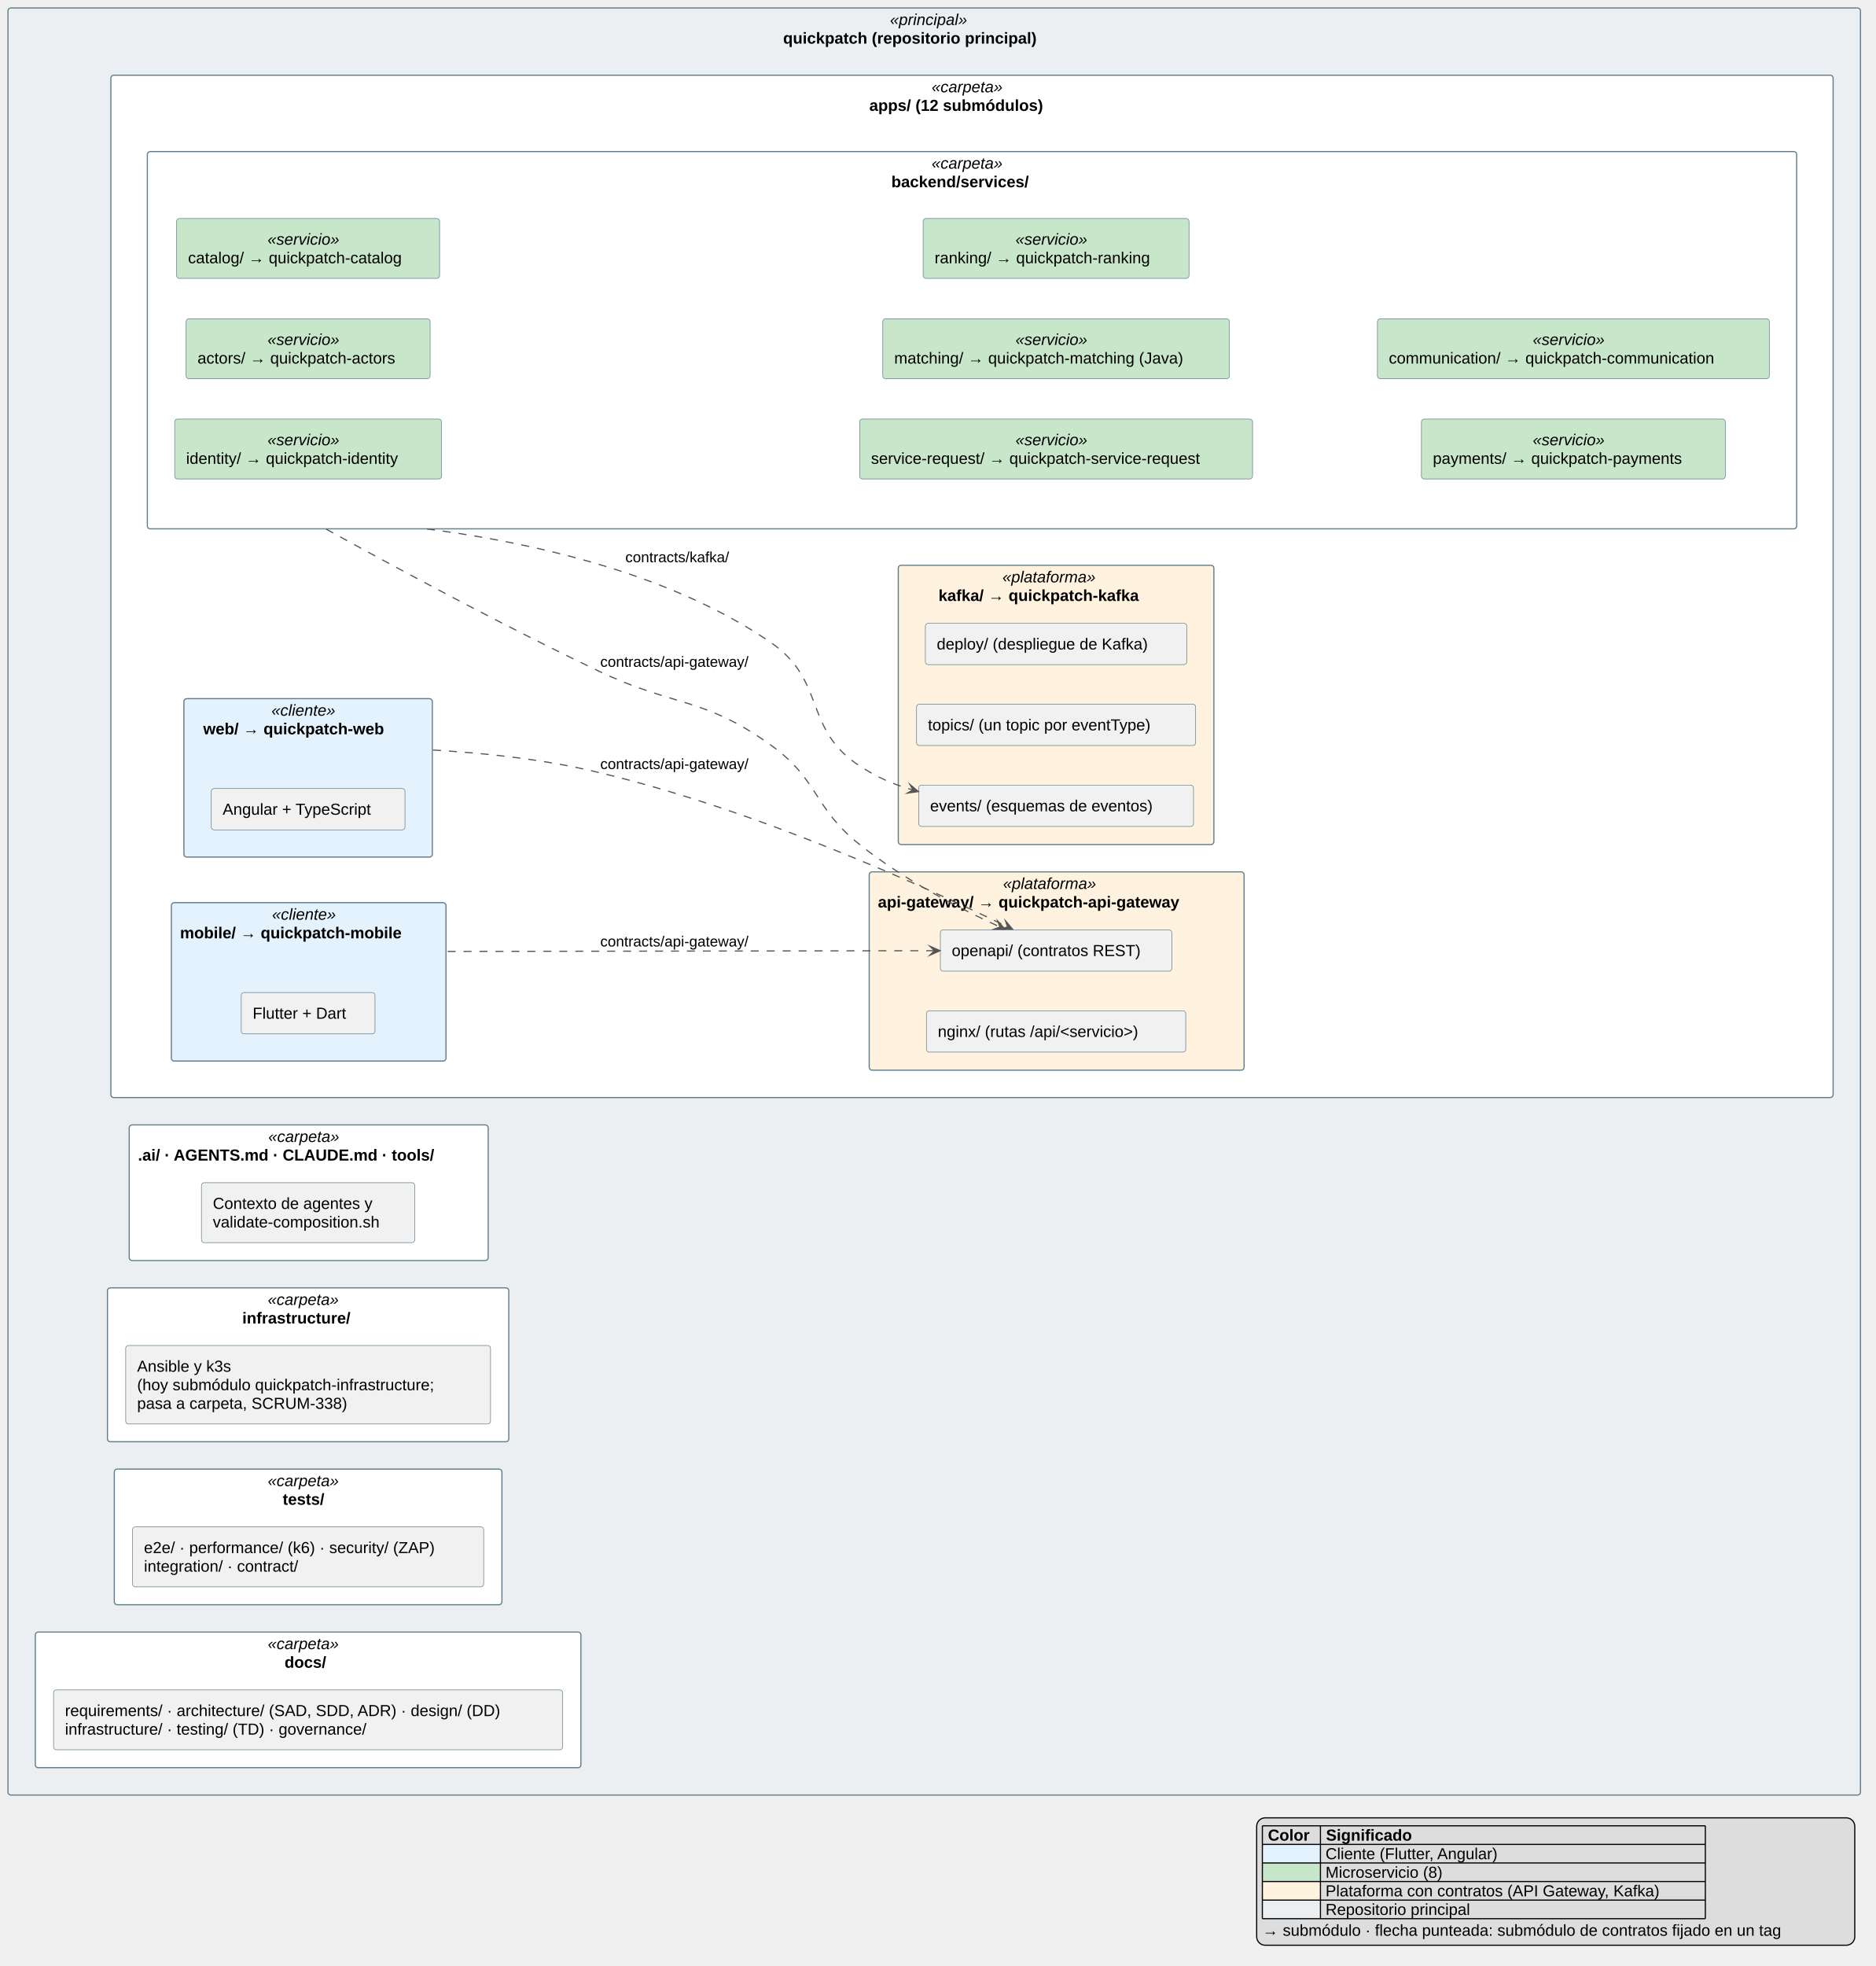
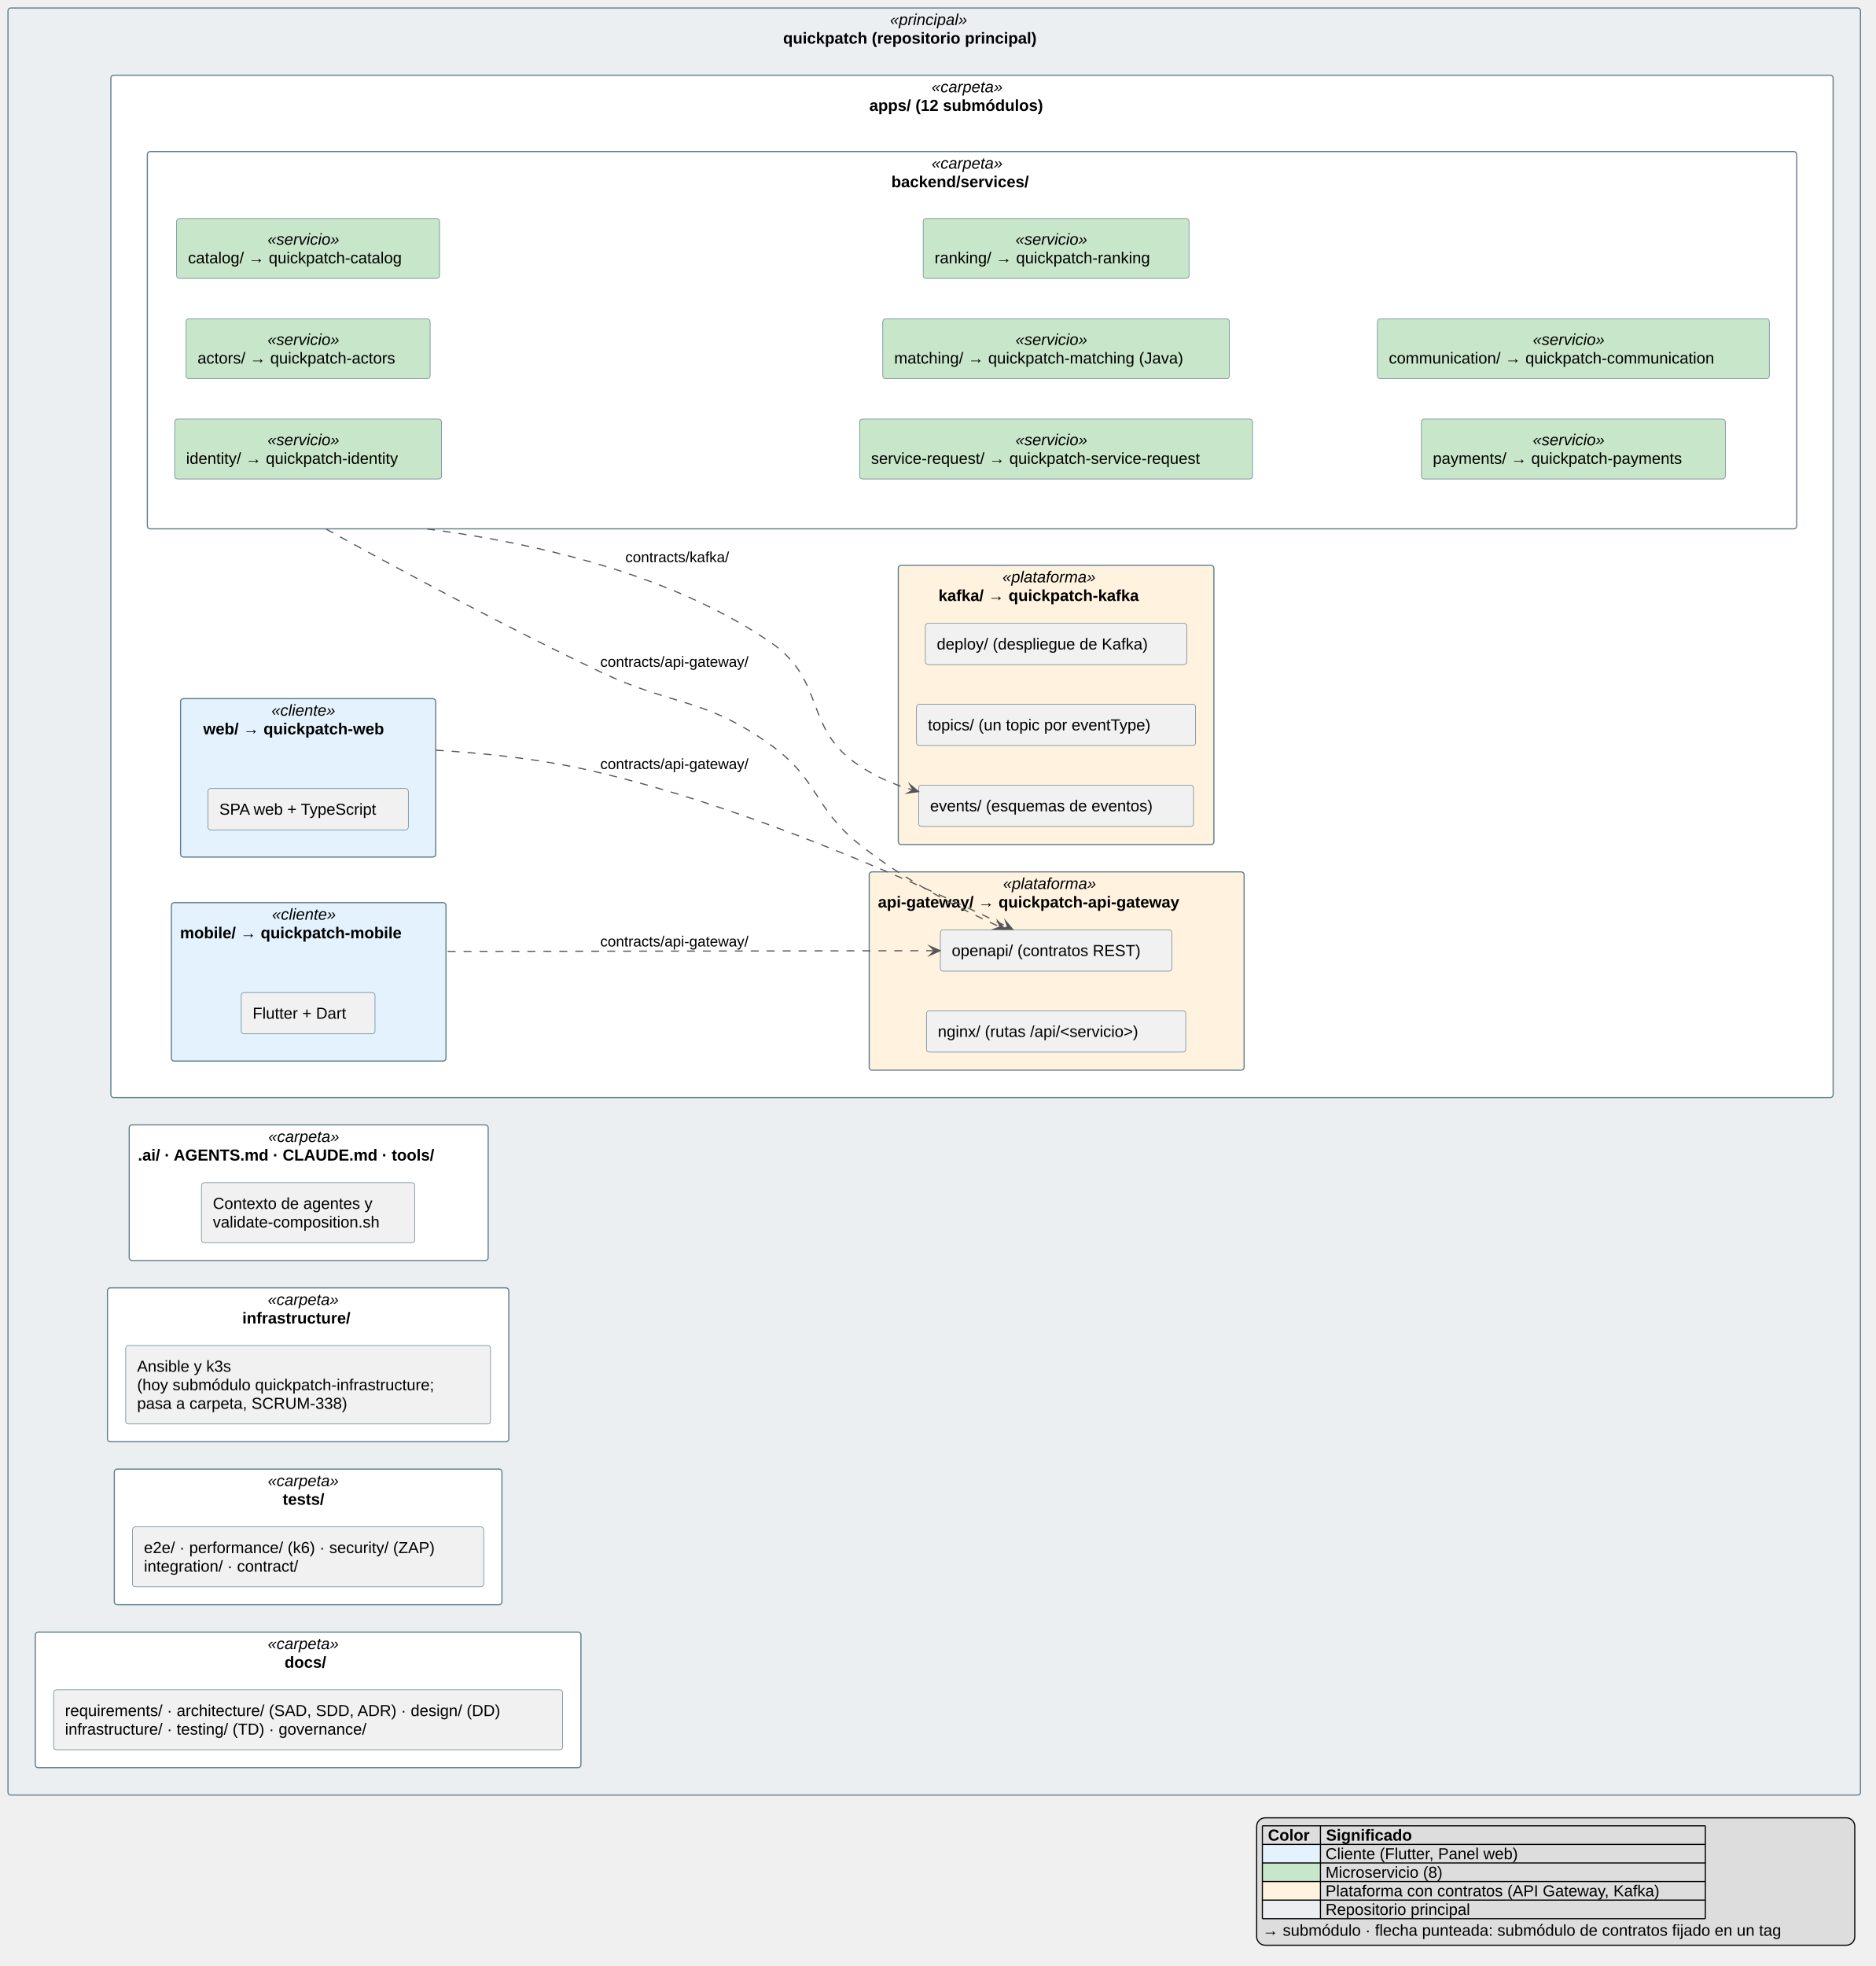
<svg xmlns="http://www.w3.org/2000/svg" version="1.1" data-diagram-type="DESCRIPTION" style="width:1646px;height:1725px;background:#FFFFFF;" width="1646px" height="1725px" viewBox="0 0 1646 1725" zoomAndPan="magnify" preserveAspectRatio="none" contentStyleType="text/css">
  <defs />
  <g font-family="sans-serif" lengthAdjust="spacing">
    <g class="cluster" data-qualified-name="ROOT" id="ent0001" data-source-line="22">
      <rect x="7" y="7" width="1625.72" height="1568" fill="#ECEFF1" style="stroke:#607D8B;stroke-width:1;" rx="2.5" ry="2.5" />
      <text x="781.046" y="21.995" fill="#000" font-size="14" textLength="77.629" font-style="italic" font-family="Arial">«principal»</text>
      <text x="687.246" y="38.292" fill="#000" font-size="14" textLength="265.228" font-weight="700" font-family="Arial">quickpatch (repositorio principal)</text>
    </g>
    <g class="cluster" data-qualified-name="ROOT.DOCS" id="ent0002" data-source-line="23">
      <rect x="31" y="1432" width="478.8" height="119" fill="#FFF" style="stroke:#607D8B;stroke-width:1;" rx="2.5" ry="2.5" />
      <text x="234.959" y="1446.995" fill="#000" font-size="14" textLength="70.882" font-style="italic" font-family="Arial">«carpeta»</text>
      <text x="249.708" y="1463.292" fill="#000" font-size="14" textLength="41.385" font-weight="700" font-family="Arial">docs/</text>
    </g>
    <g class="cluster" data-qualified-name="ROOT.TESTS" id="ent0004" data-source-line="26">
      <rect x="100.32" y="1289" width="340.16" height="119" fill="#FFF" style="stroke:#607D8B;stroke-width:1;" rx="2.5" ry="2.5" />
      <text x="234.959" y="1303.995" fill="#000" font-size="14" textLength="70.882" font-style="italic" font-family="Arial">«carpeta»</text>
      <text x="248.07" y="1320.292" fill="#000" font-size="14" textLength="44.659" font-weight="700" font-family="Arial">tests/</text>
    </g>
    <g class="cluster" data-qualified-name="ROOT.INFRA" id="ent0006" data-source-line="29">
      <rect x="94.31" y="1130" width="352.18" height="135" fill="#FFF" style="stroke:#607D8B;stroke-width:1;" rx="2.5" ry="2.5" />
      <text x="234.959" y="1144.995" fill="#000" font-size="14" textLength="70.882" font-style="italic" font-family="Arial">«carpeta»</text>
      <text x="212.612" y="1161.292" fill="#000" font-size="14" textLength="115.575" font-weight="700" font-family="Arial">infrastructure/</text>
    </g>
    <g class="cluster" data-qualified-name="ROOT.AI" id="ent0008" data-source-line="32">
      <rect x="113.4" y="987" width="315" height="119" fill="#FFF" style="stroke:#607D8B;stroke-width:1;" rx="2.5" ry="2.5" />
      <text x="235.459" y="1001.995" fill="#000" font-size="14" textLength="70.882" font-style="italic" font-family="Arial">«carpeta»</text>
      <text x="121.036" y="1018.292" fill="#000" font-size="14" textLength="299.729" font-weight="700" font-family="Arial">.ai/ · AGENTS.md · CLAUDE.md · tools/</text>
    </g>
    <g class="cluster" data-qualified-name="ROOT.APPS" id="ent0010" data-source-line="36">
      <rect x="97.3" y="66" width="1511.42" height="897" fill="#FFF" style="stroke:#607D8B;stroke-width:1;" rx="2.5" ry="2.5" />
      <text x="817.569" y="80.995" fill="#000" font-size="14" textLength="70.882" font-style="italic" font-family="Arial">«carpeta»</text>
      <text x="762.895" y="97.292" fill="#000" font-size="14" textLength="180.229" font-weight="700" font-family="Arial">apps/ (12 submódulos)</text>
    </g>
    <g class="cluster" data-qualified-name="ROOT.APPS.MOBILE" id="ent0011" data-source-line="37">
      <rect x="150.4" y="792" width="241" height="139" fill="#E3F2FD" style="stroke:#607D8B;stroke-width:1;" rx="2.5" ry="2.5" />
      <text x="238.727" y="806.995" fill="#000" font-size="14" textLength="64.347" font-style="italic" font-family="Arial">«cliente»</text>
      <text x="157.967" y="823.292" fill="#000" font-size="14" textLength="225.866" font-weight="700" font-family="Arial">mobile/ → quickpatch-mobile</text>
    </g>
    <g class="cluster" data-qualified-name="ROOT.APPS.WEB" id="ent0013" data-source-line="40">
-       <rect x="161.4" y="613" width="218" height="139" fill="#E3F2FD" style="stroke:#607D8B;stroke-width:1;" rx="2.5" ry="2.5" />
+       <rect x="158.46" y="613" width="223.88" height="139" fill="#E3F2FD" style="stroke:#607D8B;stroke-width:1;" rx="2.5" ry="2.5" />
      <text x="238.227" y="627.995" fill="#000" font-size="14" textLength="64.347" font-style="italic" font-family="Arial">«cliente»</text>
      <text x="178.337" y="644.292" fill="#000" font-size="14" textLength="184.126" font-weight="700" font-family="Arial">web/ → quickpatch-web</text>
    </g>
    <g class="cluster" data-qualified-name="ROOT.APPS.GW" id="ent0015" data-source-line="43">
      <rect x="762.8" y="765" width="329" height="174" fill="#FFF3E0" style="stroke:#607D8B;stroke-width:1;" rx="2.5" ry="2.5" />
      <text x="880.214" y="779.995" fill="#000" font-size="14" textLength="94.172" font-style="italic" font-family="Arial">«plataforma»</text>
      <text x="770.446" y="796.292" fill="#000" font-size="14" textLength="313.708" font-weight="700" font-family="Arial">api-gateway/ → quickpatch-api-gateway</text>
    </g>
    <g class="cluster" data-qualified-name="ROOT.APPS.SERVICES" id="ent0018" data-source-line="47">
      <rect x="129.3" y="133" width="1447.42" height="331" fill="#FFF" style="stroke:#607D8B;stroke-width:1;" rx="2.5" ry="2.5" />
      <text x="817.569" y="147.995" fill="#000" font-size="14" textLength="70.882" font-style="italic" font-family="Arial">«carpeta»</text>
      <text x="782.224" y="164.292" fill="#000" font-size="14" textLength="141.572" font-weight="700" font-family="Arial">backend/services/</text>
    </g>
    <g class="cluster" data-qualified-name="ROOT.APPS.KAFKA" id="ent0027" data-source-line="57">
      <rect x="788.32" y="496" width="276.96" height="245" fill="#FFF3E0" style="stroke:#607D8B;stroke-width:1;" rx="2.5" ry="2.5" />
      <text x="879.714" y="510.995" fill="#000" font-size="14" textLength="94.172" font-style="italic" font-family="Arial">«plataforma»</text>
      <text x="823.581" y="527.292" fill="#000" font-size="14" textLength="206.438" font-weight="700" font-family="Arial">kafka/ → quickpatch-kafka</text>
    </g>
    <g class="entity" data-qualified-name="ROOT.DOCS.DOCS_CONTENT" id="ent0003" data-source-line="24">
      <rect x="47" y="1482.7" width="446.802" height="52.594" fill="#F1F1F1" style="stroke:#607D8B;stroke-width:0.5;" rx="2.5" ry="2.5" />
      <text x="57" y="1505.695" fill="#000" font-size="14" textLength="426.802" font-family="Arial">requirements/ · architecture/ (SAD, SDD, ADR) · design/ (DD)</text>
      <text x="57" y="1521.992" fill="#000" font-size="14" textLength="302.702" font-family="Arial">infrastructure/ · testing/ (TD) · governance/</text>
    </g>
    <g class="entity" data-qualified-name="ROOT.TESTS.TESTS_CONTENT" id="ent0005" data-source-line="27">
      <rect x="116.32" y="1339.7" width="308.162" height="52.594" fill="#F1F1F1" style="stroke:#607D8B;stroke-width:0.5;" rx="2.5" ry="2.5" />
      <text x="126.32" y="1362.695" fill="#000" font-size="14" textLength="288.162" font-family="Arial">e2e/ · performance/ (k6) · security/ (ZAP)</text>
      <text x="126.32" y="1378.992" fill="#000" font-size="14" textLength="157.835" font-family="Arial">integration/ · contract/</text>
    </g>
    <g class="entity" data-qualified-name="ROOT.INFRA.INFRA_CONTENT" id="ent0007" data-source-line="30">
      <rect x="110.31" y="1180.55" width="320.173" height="68.891" fill="#F1F1F1" style="stroke:#607D8B;stroke-width:0.5;" rx="2.5" ry="2.5" />
      <text x="120.31" y="1203.545" fill="#000" font-size="14" textLength="92.518" font-family="Arial">Ansible y k3s</text>
      <text x="120.31" y="1219.842" fill="#000" font-size="14" textLength="300.173" font-family="Arial">(hoy submódulo quickpatch-infrastructure;</text>
      <text x="120.31" y="1236.139" fill="#000" font-size="14" textLength="201.271" font-family="Arial">pasa a carpeta, SCRUM-338)</text>
    </g>
    <g class="entity" data-qualified-name="ROOT.AI.AI_CONTENT" id="ent0009" data-source-line="33">
      <rect x="176.78" y="1037.7" width="187.234" height="52.594" fill="#F1F1F1" style="stroke:#607D8B;stroke-width:0.5;" rx="2.5" ry="2.5" />
      <text x="186.78" y="1060.695" fill="#000" font-size="14" textLength="159.141" font-family="Arial">Contexto de agentes y</text>
      <text x="186.78" y="1076.992" fill="#000" font-size="14" textLength="167.234" font-family="Arial">validate-composition.sh</text>
    </g>
    <g class="entity" data-qualified-name="ROOT.APPS.MOBILE.MOBILE_STACK" id="ent0012" data-source-line="38">
      <rect x="211.7" y="870.85" width="117.398" height="36.297" fill="#F1F1F1" style="stroke:#607D8B;stroke-width:0.5;" rx="2.5" ry="2.5" />
      <text x="221.7" y="893.845" fill="#000" font-size="14" textLength="97.398" font-family="Arial">Flutter + Dart</text>
    </g>
    <g class="entity" data-qualified-name="ROOT.APPS.WEB.WEB_STACK" id="ent0014" data-source-line="41">
-       <rect x="185.4" y="691.85" width="170.008" height="36.297" fill="#F1F1F1" style="stroke:#607D8B;stroke-width:0.5;" rx="2.5" ry="2.5" />
-       <text x="195.4" y="714.845" fill="#000" font-size="14" textLength="150.008" font-family="Arial">Angular + TypeScript</text>
+       <rect x="182.46" y="691.85" width="175.88" height="36.297" fill="#F1F1F1" style="stroke:#607D8B;stroke-width:0.5;" rx="2.5" ry="2.5" />
+       <text x="192.46" y="714.845" fill="#000" font-size="14" textLength="155.88" font-family="Arial">SPA web + TypeScript</text>
    </g>
    <g class="entity" data-qualified-name="ROOT.APPS.GW.GW_NGINX" id="ent0016" data-source-line="44">
      <rect x="813.01" y="886.85" width="227.58" height="36.297" fill="#F1F1F1" style="stroke:#607D8B;stroke-width:0.5;" rx="2.5" ry="2.5" />
      <text x="823.01" y="909.845" fill="#000" font-size="14" textLength="207.58" font-family="Arial">nginx/ (rutas /api/&lt;servicio&gt;)</text>
    </g>
    <g class="entity" data-qualified-name="ROOT.APPS.GW.GW_OPENAPI" id="ent0017" data-source-line="45">
      <rect x="825.22" y="815.85" width="203.155" height="36.297" fill="#F1F1F1" style="stroke:#607D8B;stroke-width:0.5;" rx="2.5" ry="2.5" />
      <text x="835.22" y="838.845" fill="#000" font-size="14" textLength="183.155" font-family="Arial">openapi/ (contratos REST)</text>
    </g>
    <g class="entity" data-qualified-name="ROOT.APPS.SERVICES.ID" id="ent0019" data-source-line="48">
      <rect x="153.3" y="367.7" width="234.211" height="52.594" fill="#C8E6C9" style="stroke:#607D8B;stroke-width:0.5;" rx="2.5" ry="2.5" />
      <text x="234.77" y="390.695" fill="#000" font-size="14" textLength="71.271" font-style="italic" font-family="Arial">«servicio»</text>
      <text x="163.3" y="406.992" fill="#000" font-size="14" textLength="214.211" font-family="Arial">identity/ → quickpatch-identity</text>
    </g>
    <g class="entity" data-qualified-name="ROOT.APPS.SERVICES.ACT" id="ent0020" data-source-line="49">
      <rect x="163.33" y="279.7" width="214.141" height="52.594" fill="#C8E6C9" style="stroke:#607D8B;stroke-width:0.5;" rx="2.5" ry="2.5" />
      <text x="234.765" y="302.695" fill="#000" font-size="14" textLength="71.271" font-style="italic" font-family="Arial">«servicio»</text>
      <text x="173.33" y="318.992" fill="#000" font-size="14" textLength="194.141" font-family="Arial">actors/ → quickpatch-actors</text>
    </g>
    <g class="entity" data-qualified-name="ROOT.APPS.SERVICES.CAT" id="ent0021" data-source-line="50">
      <rect x="155.02" y="191.7" width="230.752" height="52.594" fill="#C8E6C9" style="stroke:#607D8B;stroke-width:0.5;" rx="2.5" ry="2.5" />
      <text x="234.76" y="214.695" fill="#000" font-size="14" textLength="71.271" font-style="italic" font-family="Arial">«servicio»</text>
      <text x="165.02" y="230.992" fill="#000" font-size="14" textLength="210.752" font-family="Arial">catalog/ → quickpatch-catalog</text>
    </g>
    <g class="entity" data-qualified-name="ROOT.APPS.SERVICES.SR" id="ent0022" data-source-line="51">
      <rect x="754.39" y="367.7" width="344.83" height="52.594" fill="#C8E6C9" style="stroke:#607D8B;stroke-width:0.5;" rx="2.5" ry="2.5" />
      <text x="891.169" y="390.695" fill="#000" font-size="14" textLength="71.271" font-style="italic" font-family="Arial">«servicio»</text>
      <text x="764.39" y="406.992" fill="#000" font-size="14" textLength="324.83" font-family="Arial">service-request/ → quickpatch-service-request</text>
    </g>
    <g class="entity" data-qualified-name="ROOT.APPS.SERVICES.MATCH" id="ent0023" data-source-line="52">
      <rect x="774.71" y="279.7" width="304.177" height="52.594" fill="#C8E6C9" style="stroke:#607D8B;stroke-width:0.5;" rx="2.5" ry="2.5" />
      <text x="891.163" y="302.695" fill="#000" font-size="14" textLength="71.271" font-style="italic" font-family="Arial">«servicio»</text>
      <text x="784.71" y="318.992" fill="#000" font-size="14" textLength="284.177" font-family="Arial">matching/ → quickpatch-matching (Java)</text>
    </g>
    <g class="entity" data-qualified-name="ROOT.APPS.SERVICES.RANK" id="ent0024" data-source-line="53">
      <rect x="810.15" y="191.7" width="233.309" height="52.594" fill="#C8E6C9" style="stroke:#607D8B;stroke-width:0.5;" rx="2.5" ry="2.5" />
      <text x="891.169" y="214.695" fill="#000" font-size="14" textLength="71.271" font-style="italic" font-family="Arial">«servicio»</text>
      <text x="820.15" y="230.992" fill="#000" font-size="14" textLength="213.309" font-family="Arial">ranking/ → quickpatch-ranking</text>
    </g>
    <g class="entity" data-qualified-name="ROOT.APPS.SERVICES.PAY" id="ent0025" data-source-line="54">
      <rect x="1247.41" y="367.7" width="266.695" height="52.594" fill="#C8E6C9" style="stroke:#607D8B;stroke-width:0.5;" rx="2.5" ry="2.5" />
      <text x="1345.122" y="390.695" fill="#000" font-size="14" textLength="71.271" font-style="italic" font-family="Arial">«servicio»</text>
      <text x="1257.41" y="406.992" fill="#000" font-size="14" textLength="246.695" font-family="Arial">payments/ → quickpatch-payments</text>
    </g>
    <g class="entity" data-qualified-name="ROOT.APPS.SERVICES.COMM" id="ent0026" data-source-line="55">
      <rect x="1208.8" y="279.7" width="343.914" height="52.594" fill="#C8E6C9" style="stroke:#607D8B;stroke-width:0.5;" rx="2.5" ry="2.5" />
      <text x="1345.121" y="302.695" fill="#000" font-size="14" textLength="71.271" font-style="italic" font-family="Arial">«servicio»</text>
      <text x="1218.8" y="318.992" fill="#000" font-size="14" textLength="323.914" font-family="Arial">communication/ → quickpatch-communication</text>
    </g>
    <g class="entity" data-qualified-name="ROOT.APPS.KAFKA.K_EVENTS" id="ent0028" data-source-line="58">
      <rect x="806.21" y="688.85" width="241.184" height="36.297" fill="#F1F1F1" style="stroke:#607D8B;stroke-width:0.5;" rx="2.5" ry="2.5" />
      <text x="816.21" y="711.845" fill="#000" font-size="14" textLength="221.184" font-family="Arial">events/ (esquemas de eventos)</text>
    </g>
    <g class="entity" data-qualified-name="ROOT.APPS.KAFKA.K_TOPICS" id="ent0029" data-source-line="59">
      <rect x="804.32" y="617.85" width="244.957" height="36.297" fill="#F1F1F1" style="stroke:#607D8B;stroke-width:0.5;" rx="2.5" ry="2.5" />
      <text x="814.32" y="640.845" fill="#000" font-size="14" textLength="224.957" font-family="Arial">topics/ (un topic por eventType)</text>
    </g>
    <g class="entity" data-qualified-name="ROOT.APPS.KAFKA.K_DEPLOY" id="ent0030" data-source-line="60">
      <rect x="812.08" y="546.85" width="229.439" height="36.297" fill="#F1F1F1" style="stroke:#607D8B;stroke-width:0.5;" rx="2.5" ry="2.5" />
      <text x="822.08" y="569.845" fill="#000" font-size="14" textLength="209.439" font-family="Arial">deploy/ (despliegue de Kafka)</text>
    </g>
    <g class="link" data-entity-1="ent0018" data-entity-2="ent0017" id="lnk31" data-source-line="65" data-link-type="dependency">
      <path d="M286.261,464.277 C286.447,464.38 286.635,464.483 286.824,464.588 C289.85,466.264 293.28,468.158 297.075,470.248 C312.254,478.607 333.277,490.091 357.711,503.188 C406.58,529.38 469.095,562.02 525.8,589 C591.78,620.39 617.53,611.28 676.8,654 C718.83,684.29 713.77,708.83 754.39,741 C794.07,772.43 841.313,796.781 877.543,813.341" style="stroke:#555;stroke-width:1;stroke-dasharray:7,7;" fill="none" id="SERVICES-to-GW_OPENAPI" />
      <polygon points="882.09,815.42,875.567,808.041,877.543,813.341,872.242,815.317,882.09,815.42" fill="#555" style="stroke:#555;stroke-width:1;stroke-linejoin:miter;stroke-miterlimit:10;" />
      <text x="526.8" y="585.067" fill="#000" font-size="13" textLength="149.652" font-family="Arial">contracts/api-gateway/</text>
    </g>
    <g class="link" data-entity-1="ent0018" data-entity-2="ent0028" id="lnk32" data-source-line="66" data-link-type="dependency">
      <path d="M374.697,464.114 C379.282,464.699 383.971,465.327 388.753,466 C398.317,467.347 408.255,468.874 418.482,470.606 C500.302,484.465 600.67,511.455 676.8,564 C725.44,597.57 704.78,639.88 754.39,672 C769.94,682.07 783.003,687.955 801.213,693.165" style="stroke:#555;stroke-width:1;stroke-dasharray:7,7;" fill="none" id="SERVICES-to-K_EVENTS" />
      <polygon points="806.02,694.54,798.467,688.219,801.213,693.165,796.267,695.91,806.02,694.54" fill="#555" style="stroke:#555;stroke-width:1;stroke-linejoin:miter;stroke-miterlimit:10;" />
      <text x="548.8" y="493.287" fill="#000" font-size="13" textLength="105.092" font-family="Arial">contracts/kafka/</text>
    </g>
    <g class="link" data-entity-1="ent0013" data-entity-2="ent0017" id="lnk33" data-source-line="67" data-link-type="dependency">
-       <path d="M379.997,658.069 C381.601,658.164 383.213,658.263 384.835,658.365 C388.078,658.57 391.356,658.789 394.663,659.025 C407.89,659.966 421.589,661.16 435.439,662.668 C463.139,665.686 491.445,669.963 517.8,676 C659.96,708.57 813.885,778.97 884.215,813.23" style="stroke:#555;stroke-width:1;stroke-dasharray:7,7;" fill="none" id="WEB-to-GW_OPENAPI" />
+       <path d="M382.409,658.214 C383.216,658.264 384.024,658.314 384.835,658.365 C388.078,658.57 391.356,658.789 394.663,659.025 C407.89,659.966 421.589,661.16 435.439,662.668 C463.139,665.686 491.445,669.963 517.8,676 C659.96,708.57 813.885,778.97 884.215,813.23" style="stroke:#555;stroke-width:1;stroke-dasharray:7,7;" fill="none" id="WEB-to-GW_OPENAPI" />
      <polygon points="888.71,815.42,882.371,807.883,884.215,813.23,878.867,815.075,888.71,815.42" fill="#555" style="stroke:#555;stroke-width:1;stroke-linejoin:miter;stroke-miterlimit:10;" />
      <text x="526.8" y="674.757" fill="#000" font-size="13" textLength="149.652" font-family="Arial">contracts/api-gateway/</text>
    </g>
    <g class="link" data-entity-1="ent0011" data-entity-2="ent0017" id="lnk34" data-source-line="68" data-link-type="dependency">
      <path d="M392.836,834.815 C395.872,834.81 398.947,834.805 402.061,834.8 C426.966,834.762 454.285,834.72 482.964,834.676 C597.68,834.5 729.16,834.298 819.99,834.158" style="stroke:#555;stroke-width:1;stroke-dasharray:7,7;" fill="none" id="MOBILE-to-GW_OPENAPI" />
      <polygon points="824.99,834.15,815.984,830.164,819.99,834.158,815.996,838.164,824.99,834.15" fill="#555" style="stroke:#555;stroke-width:1;stroke-linejoin:miter;stroke-miterlimit:10;" />
      <text x="526.8" y="830.447" fill="#000" font-size="13" textLength="149.652" font-family="Arial">contracts/api-gateway/</text>
    </g>
    <g class="legend" data-source-line="70">
      <rect x="1102.83" y="1595" width="524.89" height="111.781" fill="#DDD" style="stroke:#000;stroke-width:1;" rx="7.5" ry="7.5" />
      <text x="1112.704" y="1614.995" fill="#000" font-size="14" textLength="41.214" font-weight="700" font-family="Arial">Color</text>
      <text x="1163.666" y="1614.995" fill="#000" font-size="14" textLength="87.944" font-weight="700" font-family="Arial">Significado</text>
      <rect x="1107.83" y="1618.297" width="50.962" height="16.297" fill="#E3F2FD" style="stroke:none;" />
      <text x="1107.83" y="1631.292" fill="#000" font-size="14" font-family="Arial"> </text>
-       <text x="1163.242" y="1631.292" fill="#000" font-size="14" textLength="174.016" font-family="Arial">Cliente (Flutter, Angular)</text>
+       <text x="1163.242" y="1631.292" fill="#000" font-size="14" textLength="191.379" font-family="Arial">Cliente (Flutter, Panel web)</text>
      <rect x="1107.83" y="1634.594" width="50.962" height="16.297" fill="#C8E6C9" style="stroke:none;" />
      <text x="1107.83" y="1647.589" fill="#000" font-size="14" font-family="Arial"> </text>
      <text x="1163.242" y="1647.589" fill="#000" font-size="14" textLength="116.259" font-family="Arial">Microservicio (8)</text>
      <rect x="1107.83" y="1650.891" width="50.962" height="16.297" fill="#FFF3E0" style="stroke:none;" />
      <text x="1107.83" y="1663.886" fill="#000" font-size="14" font-family="Arial"> </text>
      <text x="1163.242" y="1663.886" fill="#000" font-size="14" textLength="328.884" font-family="Arial">Plataforma con contratos (API Gateway, Kafka)</text>
      <rect x="1107.83" y="1667.188" width="50.962" height="16.297" fill="#ECEFF1" style="stroke:none;" />
      <text x="1107.83" y="1680.183" fill="#000" font-size="14" font-family="Arial"> </text>
      <text x="1163.242" y="1680.183" fill="#000" font-size="14" textLength="144.04" font-family="Arial">Repositorio principal</text>
      <line x1="1107.83" y1="1602" x2="1496.576" y2="1602" style="stroke:#000;stroke-width:1;" />
      <line x1="1107.83" y1="1618.297" x2="1496.576" y2="1618.297" style="stroke:#000;stroke-width:1;" />
      <line x1="1107.83" y1="1634.594" x2="1496.576" y2="1634.594" style="stroke:#000;stroke-width:1;" />
      <line x1="1107.83" y1="1650.891" x2="1496.576" y2="1650.891" style="stroke:#000;stroke-width:1;" />
      <line x1="1107.83" y1="1667.188" x2="1496.576" y2="1667.188" style="stroke:#000;stroke-width:1;" />
      <line x1="1107.83" y1="1683.484" x2="1496.576" y2="1683.484" style="stroke:#000;stroke-width:1;" />
      <line x1="1107.83" y1="1602" x2="1107.83" y2="1683.484" style="stroke:#000;stroke-width:1;" />
      <line x1="1158.792" y1="1602" x2="1158.792" y2="1683.484" style="stroke:#000;stroke-width:1;" />
      <line x1="1496.576" y1="1602" x2="1496.576" y2="1683.484" style="stroke:#000;stroke-width:1;" />
      <text x="1107.83" y="1698.479" fill="#000" font-size="14" textLength="514.89" font-family="Arial">→ submódulo · flecha punteada: submódulo de contratos fijado en un tag</text>
    </g>
  </g>
</svg>
